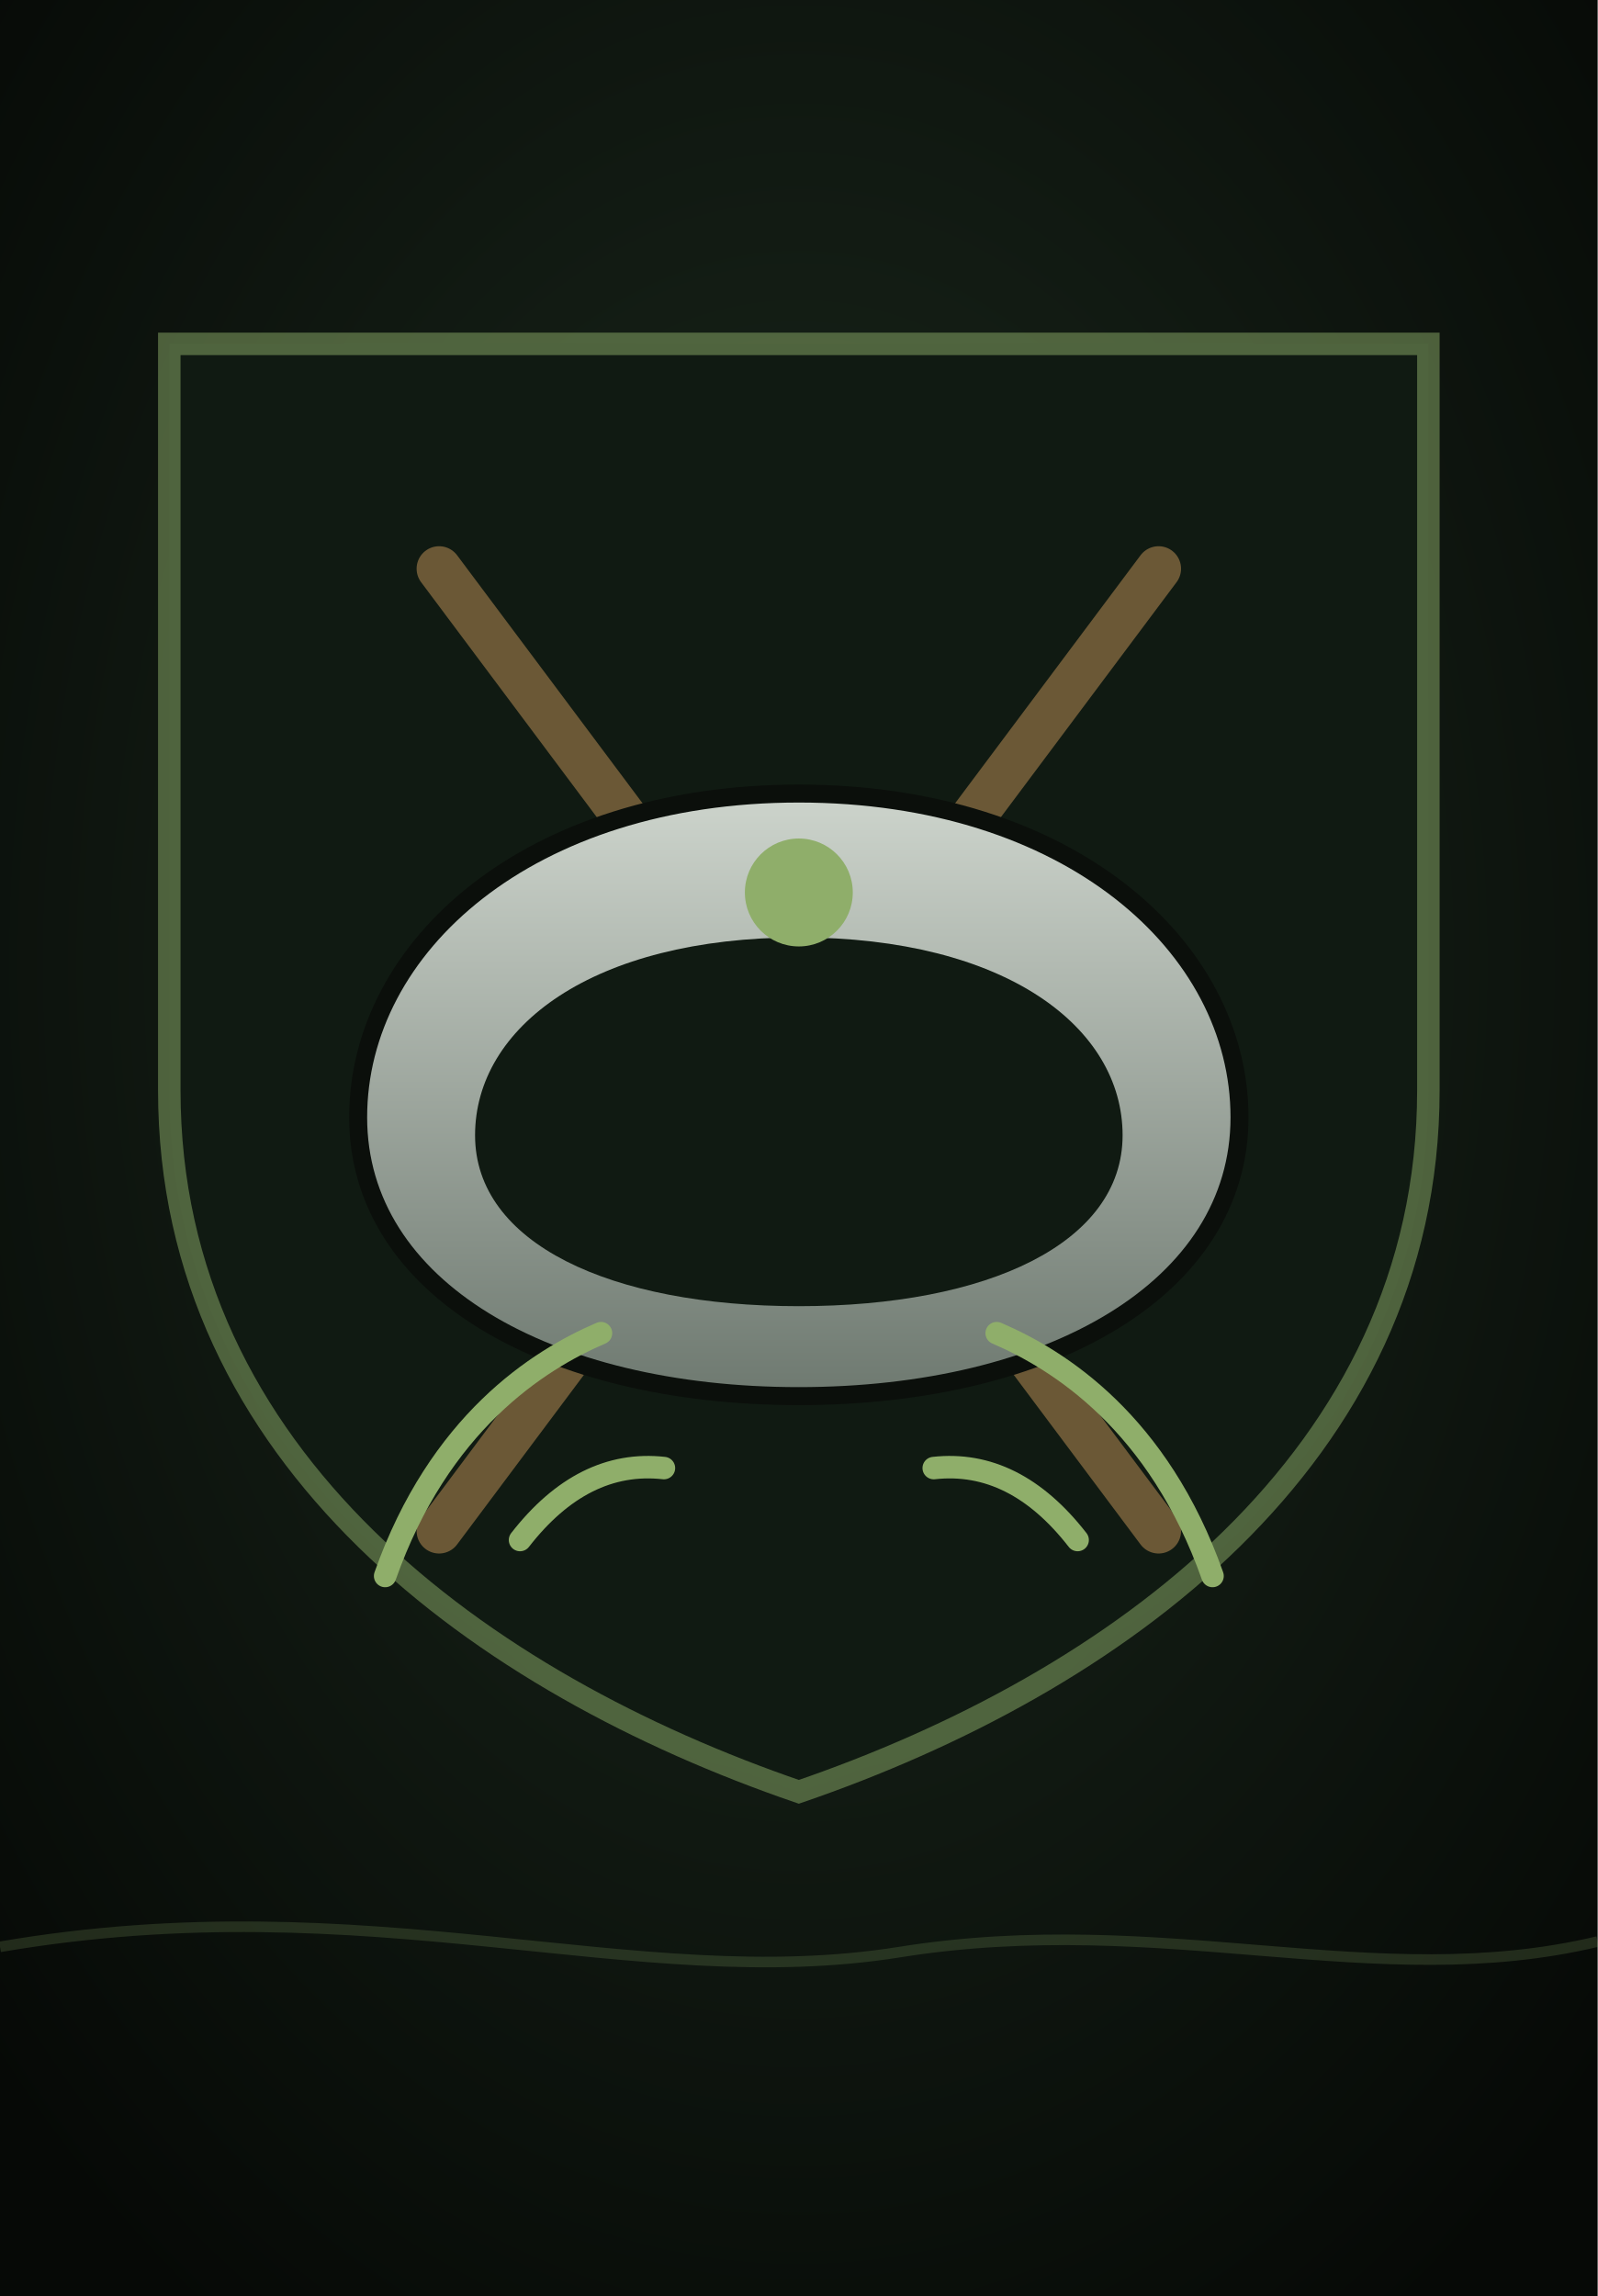
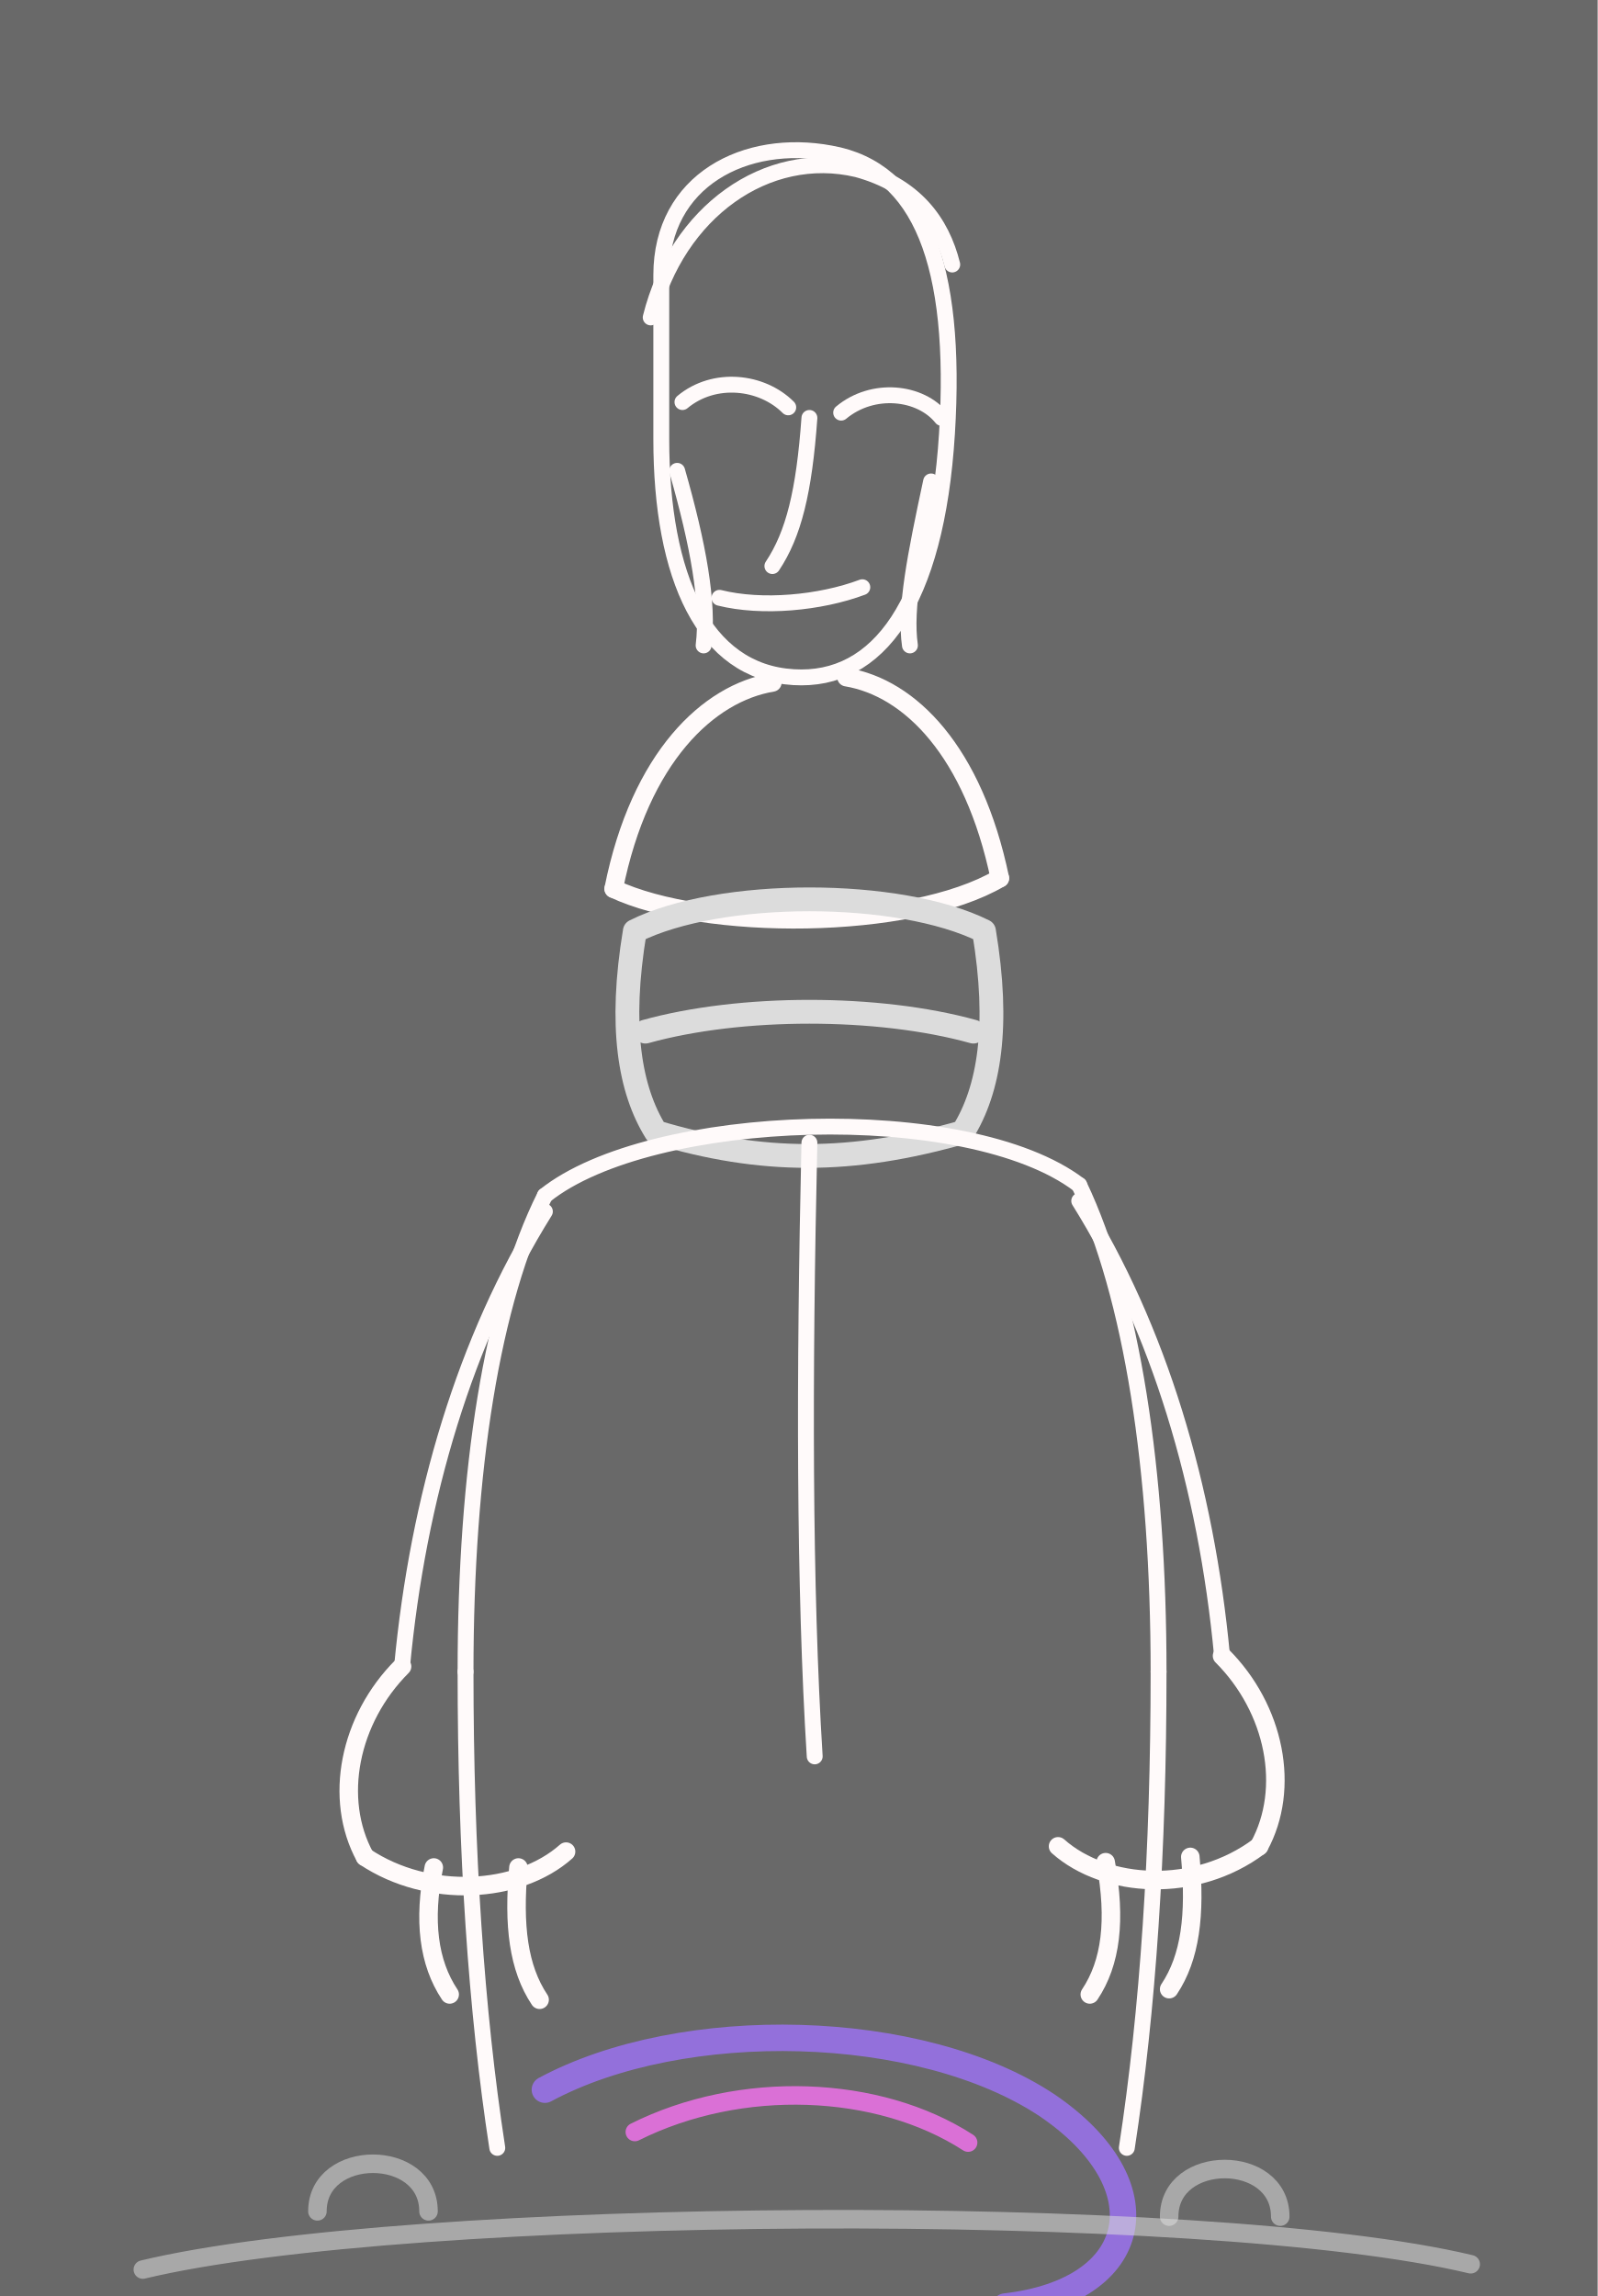
<svg xmlns="http://www.w3.org/2000/svg" width="604" height="868" viewBox="0 0 604 868">
-   <defs>
-     <radialGradient id="field" cx="50%" cy="42%" r="70%">
-       <stop offset="0" stop-color="#1c2a1e" />
-       <stop offset="1" stop-color="#060906" />
-     </radialGradient>
-     <linearGradient id="grey" x1="0" y1="0" x2="0" y2="1">
-       <stop offset="0" stop-color="#cdd4cc" />
-       <stop offset="1" stop-color="#6e7970" />
-     </linearGradient>
-   </defs>
-   <rect width="604" height="868" fill="url(#field)" />
-   <path d="M0,736 C140,712 240,754 340,738 C440,722 520,754 604,734" fill="none" stroke="#8fae6a" stroke-opacity="0.2" stroke-width="4" />
-   <g transform="translate(-466.4,-12.8) scale(1.7)">
-     <path d="M312,84 H592 V250 C592,332 522,382 452,406 C382,382 312,332 312,250 Z" fill="#101a12" stroke="#8fae6a" stroke-opacity="0.5" stroke-width="5" />
-     <g stroke="#6b5836" stroke-width="10" stroke-linecap="round">
-       <path d="M372,134 L532,348" />
-       <path d="M532,134 L372,348" />
-     </g>
-     <path d="M452,184 C512,184 550,218 550,256 C550,294 508,318 452,318 C396,318 354,294 354,256 C354,218 392,184 452,184 Z" fill="url(#grey)" stroke="#0b0f0b" stroke-width="4" />
-     <path d="M452,216 C498,216 524,236 524,260 C524,284 494,298 452,298 C410,298 380,284 380,260 C380,236 406,216 452,216 Z" fill="#101a12" />
-     <circle cx="452" cy="206" r="12" fill="#8fae6a" />
-     <g fill="none" stroke="#8fae6a" stroke-width="5" stroke-linecap="round">
-       <path d="M360,358 C372,324 394,310 408,304" />
-       <path d="M544,358 C532,324 510,310 496,304" />
-       <path d="M390,350 q14,-18 32,-16" />
-       <path d="M514,350 q-14,-18 -32,-16" />
-     </g>
+   <rect width="604" height="868" fill="#696969" />
+   <g fill="none" stroke="#fffafa" stroke-width="6" stroke-linecap="round" stroke-linejoin="round">
+     <path d="M250,104 C250,68 282,52 314,58 C348,64 362,100 358,164 C354,228 332,258 300,256 C266,254 250,218 250,166 Z" />
+     <path d="M246,120 C256,80 290,56 324,64 C346,70 356,84 360,100" />
+     <path d="M258,152 C270,142 288,144 298,154" />
+     <path d="M318,156 C330,146 348,148 356,158" />
+     <path d="M306,158 C304,186 300,202 292,214" />
+     <path d="M272,226 C288,230 310,228 326,222" />
+     <path d="M256,178 C264,206 268,228 266,244" />
+     <path d="M352,182 C346,210 342,230 344,244" />
+   </g>
+   <g fill="none" stroke="#fffafa" stroke-width="7" stroke-linecap="round" stroke-linejoin="round">
+     <path d="M232,336 C242,286 268,262 292,258" />
+     <path d="M378,332 C368,284 344,260 320,256" />
+     <path d="M232,336 C266,352 344,352 378,332" />
+   </g>
+   <g fill="none" stroke="#dcdcdc" stroke-width="9" stroke-linecap="round" stroke-linejoin="round">
+     <path d="M240,352 C272,336 340,336 372,352 C378,388 374,412 364,428 C322,440 288,440 248,428 C238,412 234,388 240,352 Z" />
+     <path d="M244,390 C280,380 332,380 368,390" />
+   </g>
+   <g fill="none" stroke="#fffafa" stroke-width="6" stroke-linecap="round" stroke-linejoin="round">
+     <path d="M206,452 C246,420 366,416 408,448" />
+     <path d="M206,452 C186,492 176,556 176,632" />
+     <path d="M408,448 C428,490 438,556 438,632" />
+     <path d="M176,632 C176,700 180,760 188,812" />
+     <path d="M438,632 C438,700 434,760 426,812" />
+     <path d="M306,432 C304,520 304,600 308,664" />
+     <path d="M206,458 C176,506 158,566 152,630" />
+     <path d="M408,454 C438,502 456,562 462,626" />
+   </g>
+   <g fill="none" stroke="#fffafa" stroke-width="7" stroke-linecap="round" stroke-linejoin="round">
+     <path d="M152,630 C132,650 126,680 138,702" />
+     <path d="M462,626 C482,646 488,676 476,698" />
+     <path d="M138,702 C162,718 196,716 214,700" />
+     <path d="M476,698 C452,716 418,714 400,698" />
+     <path d="M164,706 C160,726 162,742 170,754" />
+     <path d="M196,706 C194,728 196,744 204,756" />
+     <path d="M418,704 C422,726 420,742 412,754" />
+     <path d="M450,702 C452,724 450,740 442,752" />
+   </g>
+   <g fill="none" stroke="#9370db" stroke-width="10" stroke-linecap="round">
+     <path d="M206,790 C258,762 348,764 396,796 C440,826 432,866 380,872" />
+   </g>
+   <g fill="none" stroke="#da70d6" stroke-width="7" stroke-linecap="round">
+     <path d="M240,806 C280,786 332,788 366,810" />
+   </g>
+   <g fill="none" stroke="#dcdcdc" stroke-width="7" stroke-opacity="0.55" stroke-linecap="round" stroke-linejoin="round">
+     <path d="M54,858 C154,834 456,832 556,856" />
+     <path d="M120,836 C120,812 162,812 162,836" />
+     <path d="M442,838 C442,814 484,814 484,838" />
  </g>
</svg>
